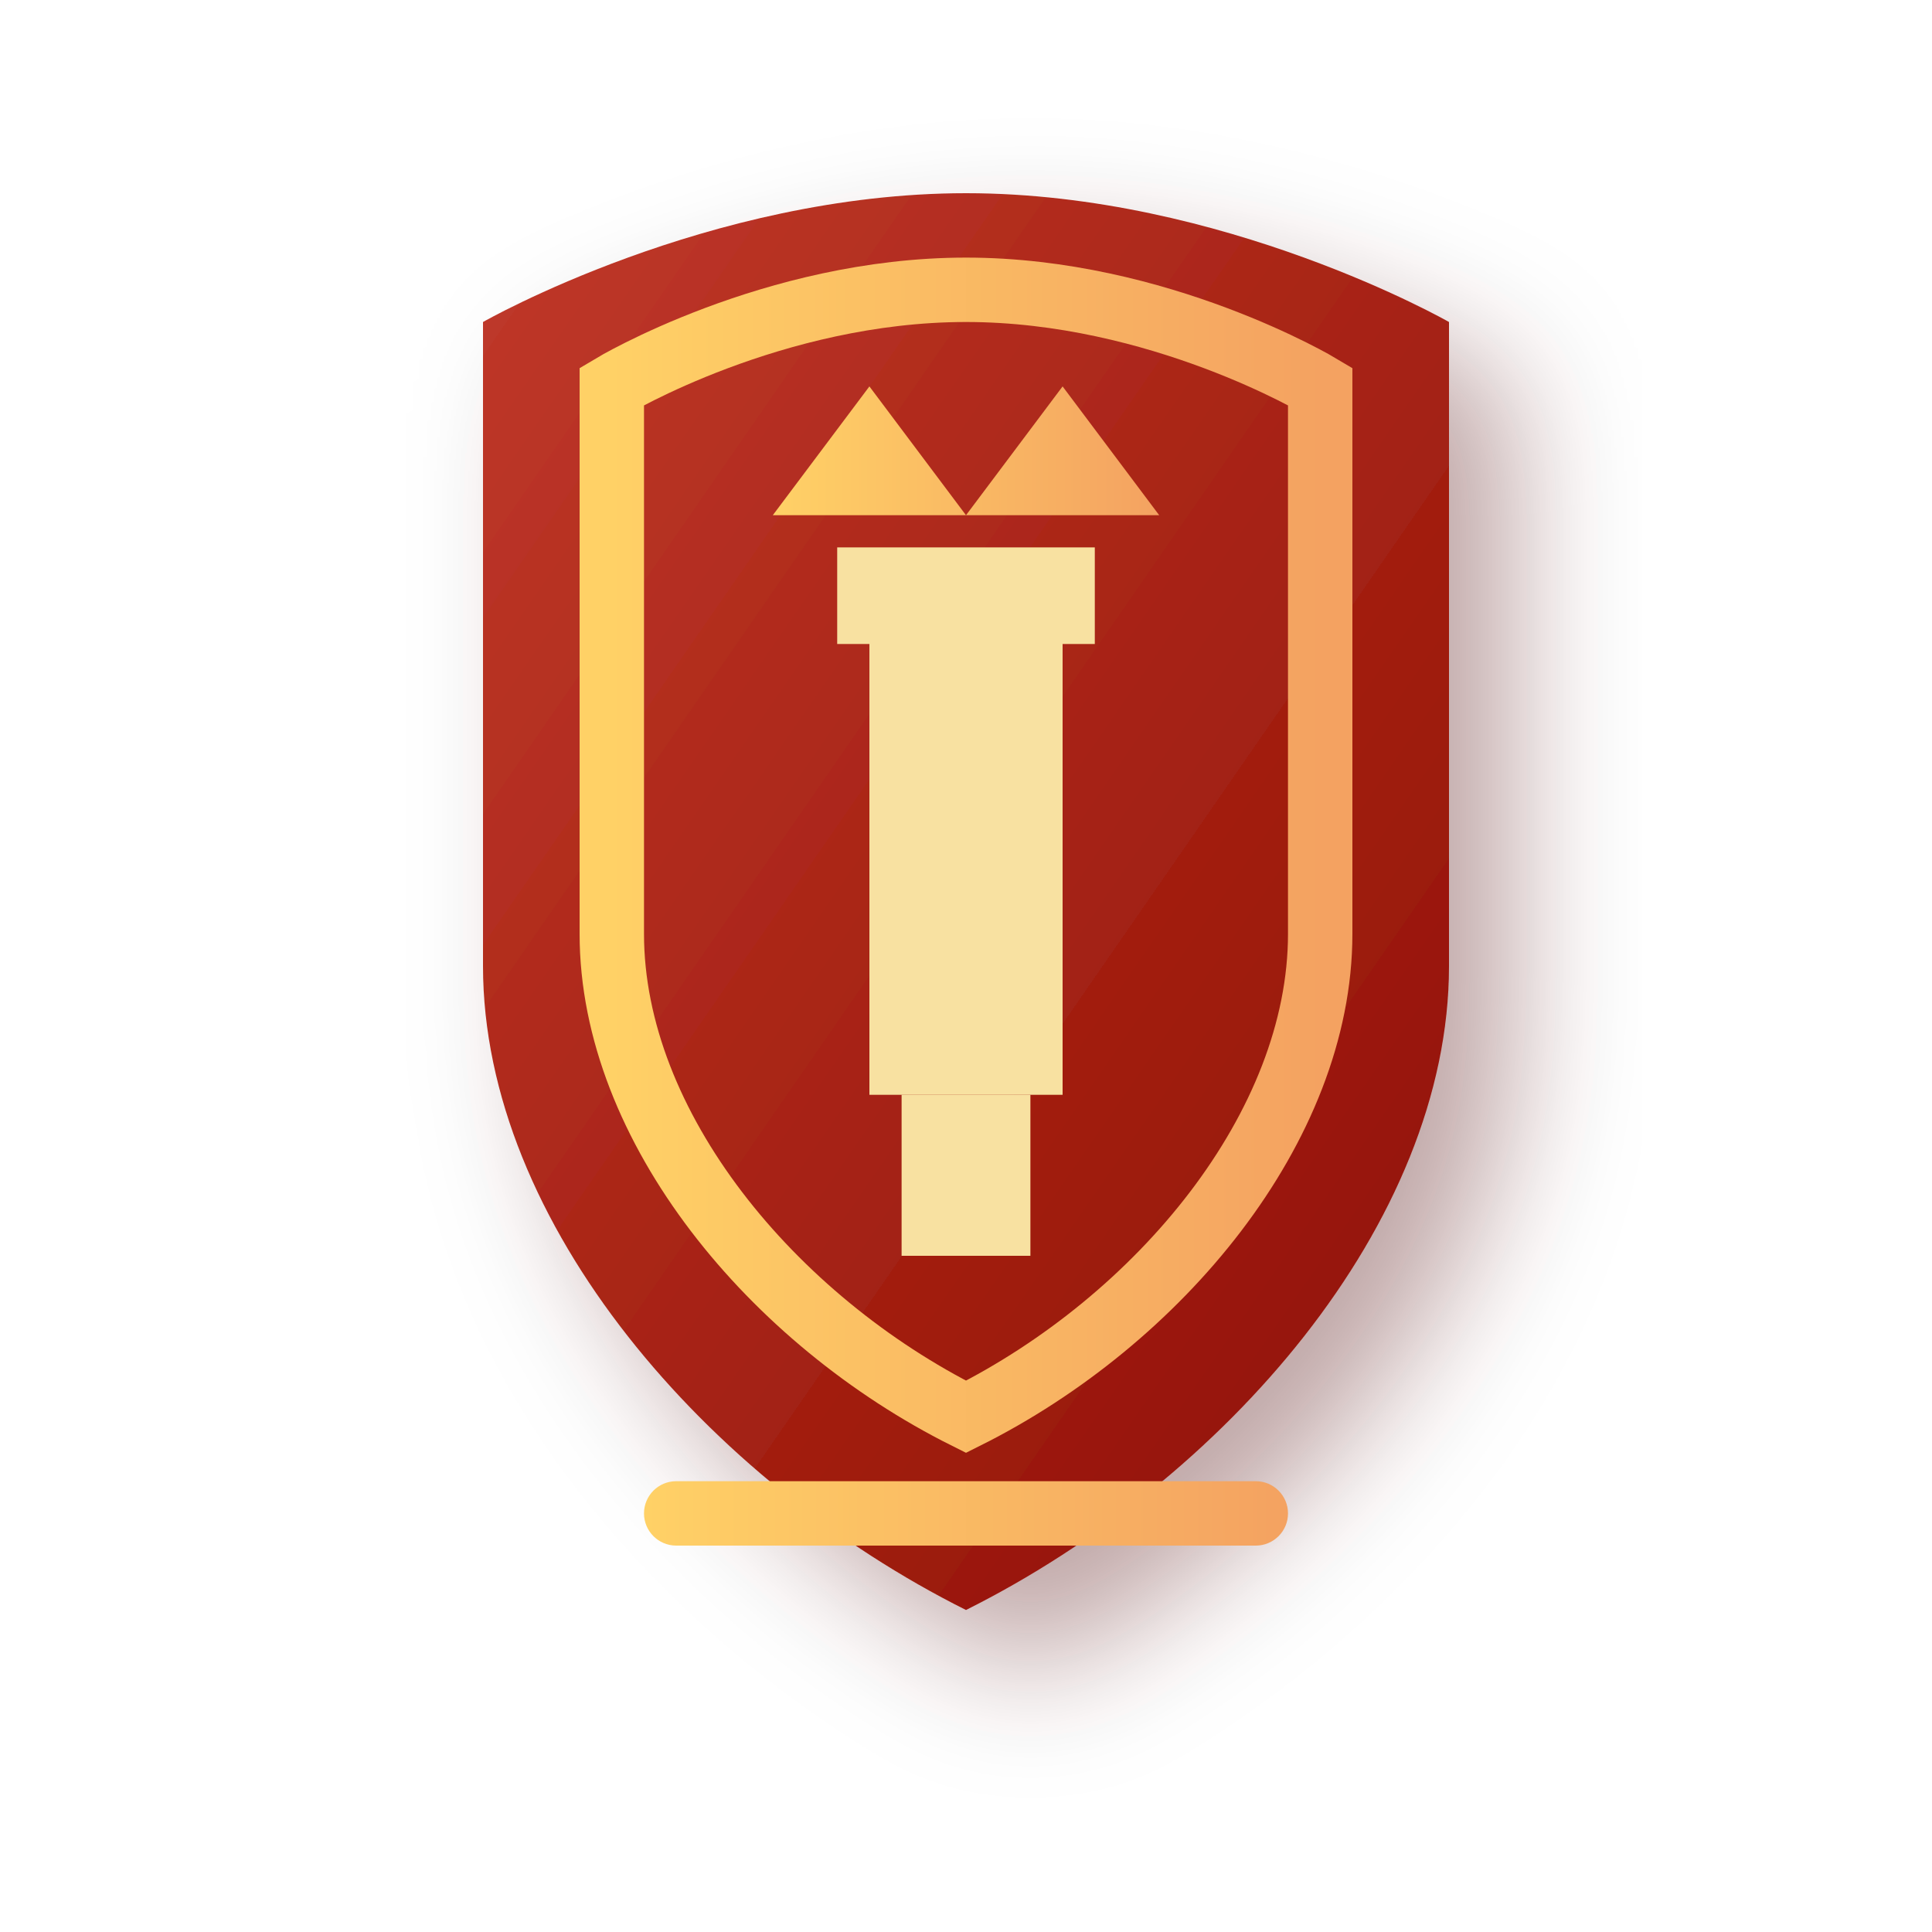
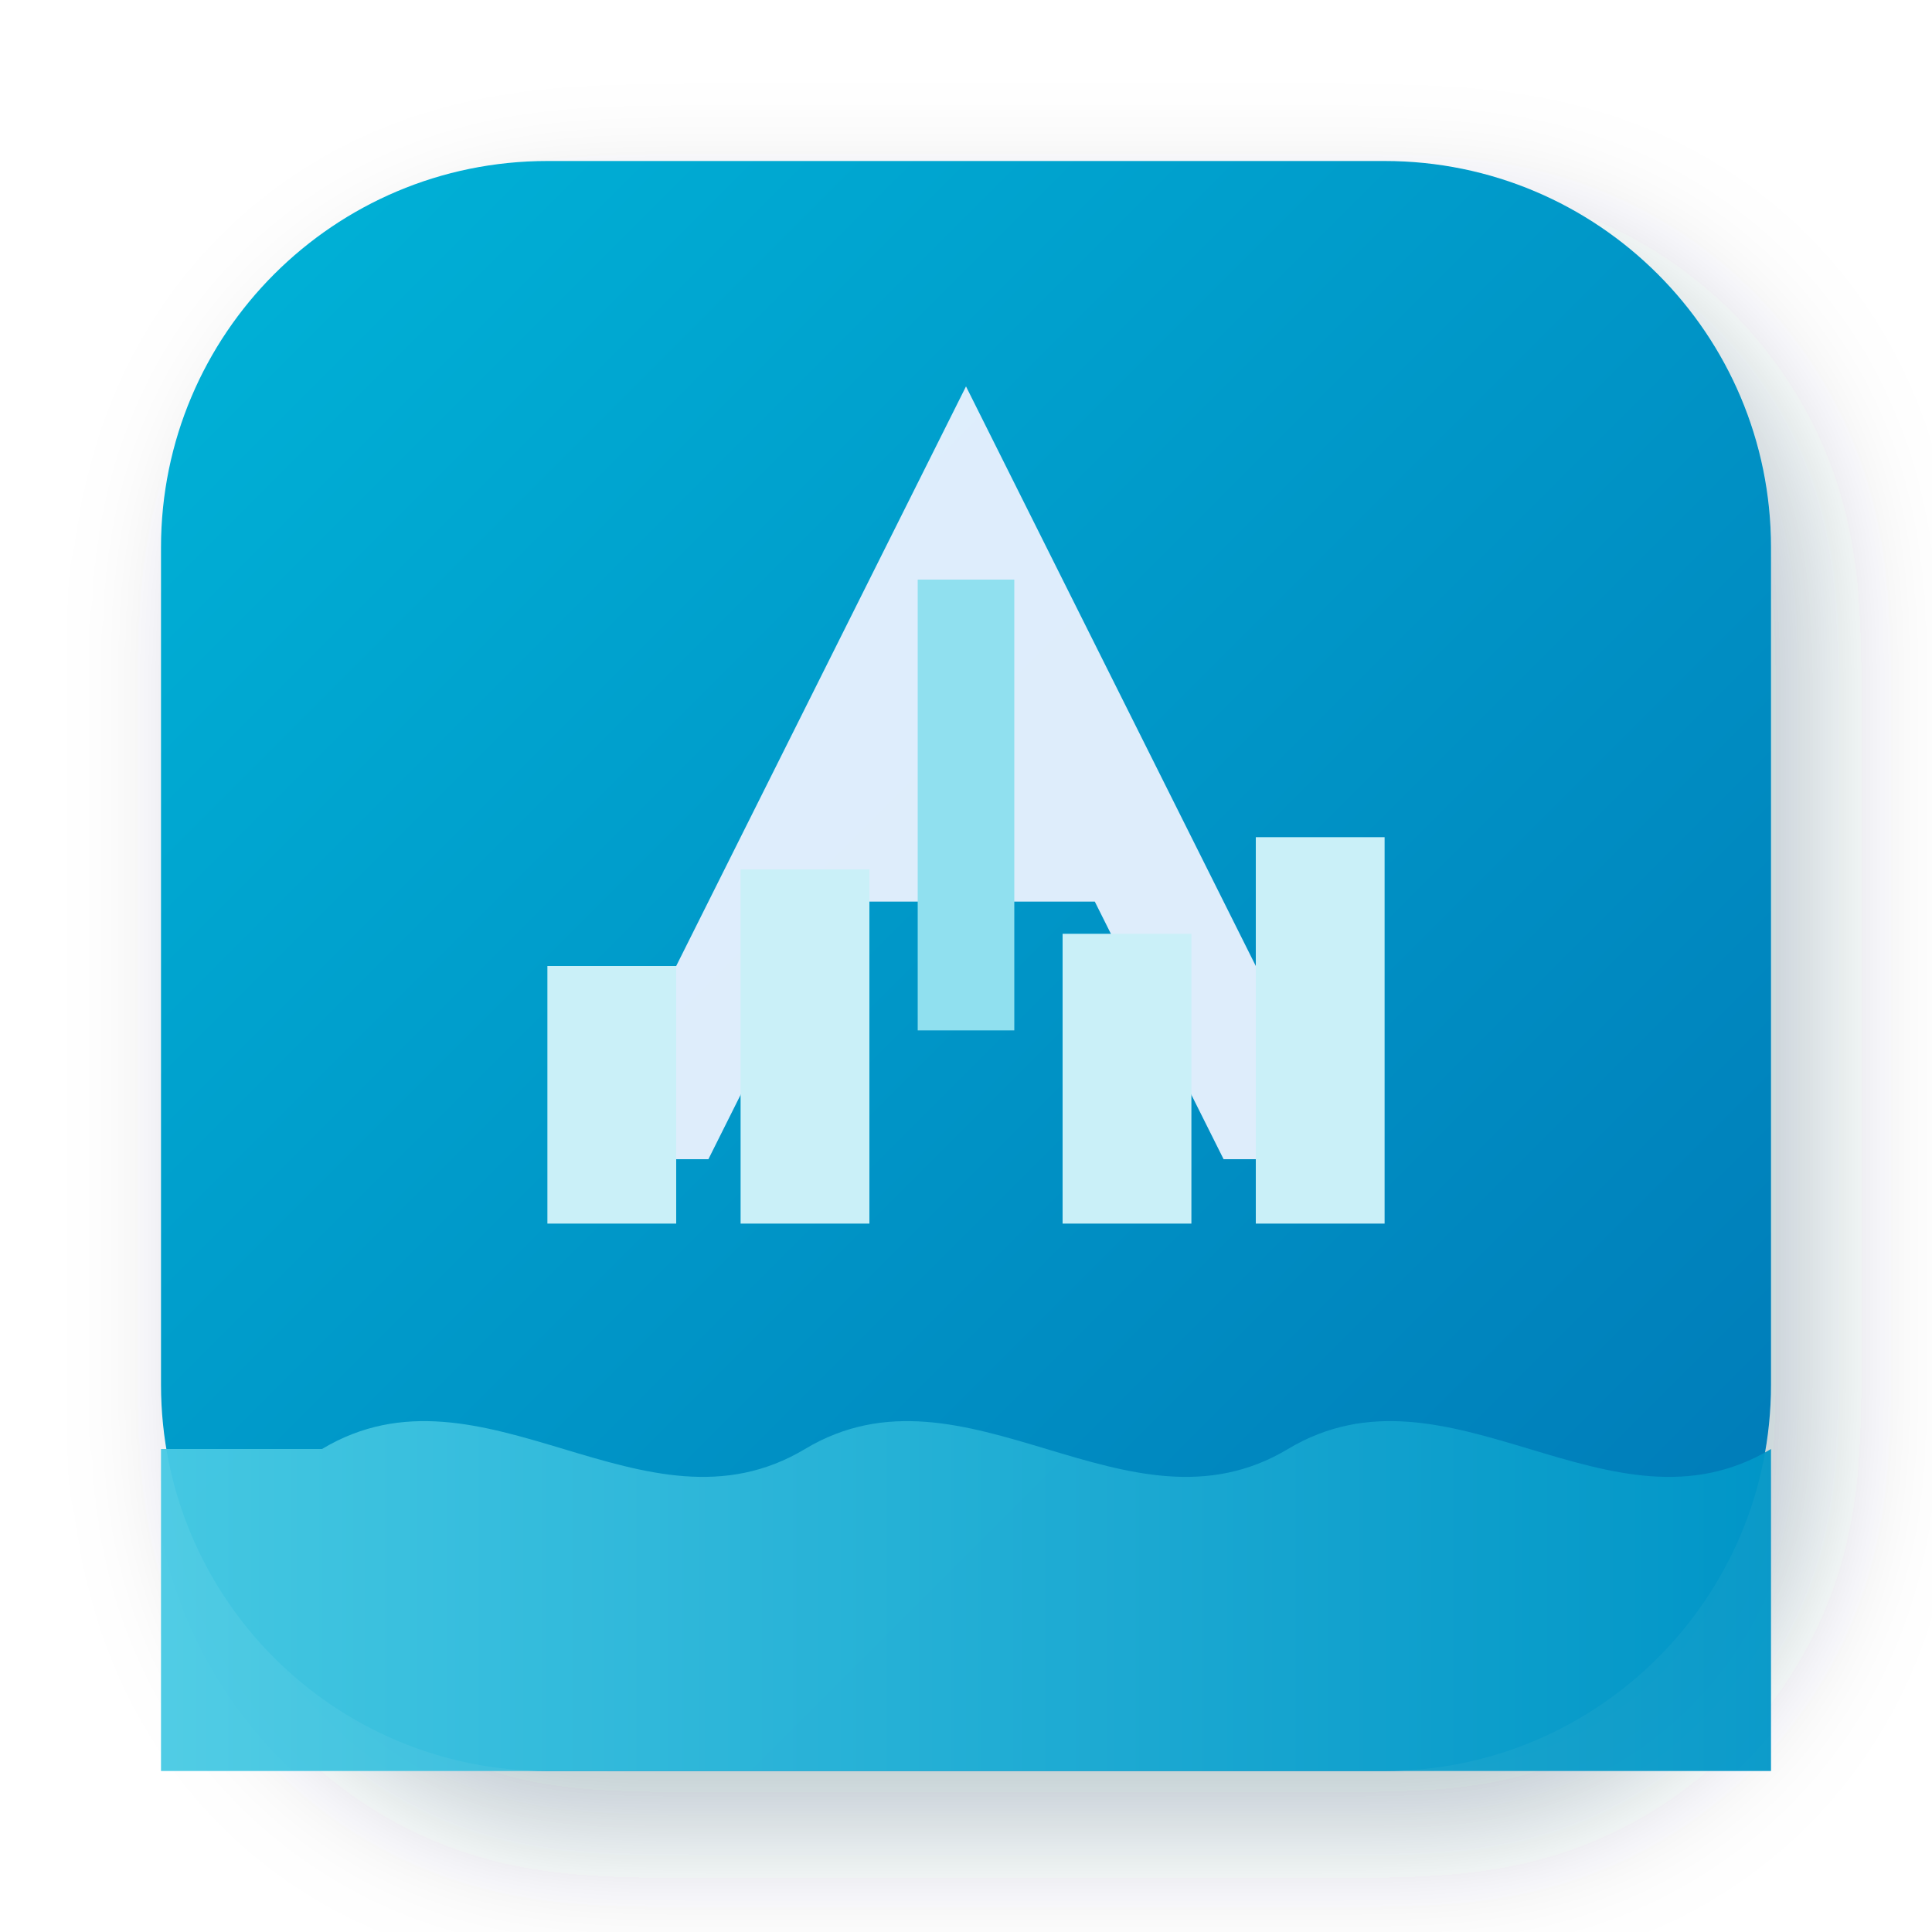
<svg xmlns="http://www.w3.org/2000/svg" width="60" height="60" viewBox="0 0 60 60">
  <defs>
-     <linearGradient id="crimsonGradient" x1="0%" y1="0%" x2="100%" y2="100%">
-       <stop offset="0%" style="stop-color:#c0392b;stop-opacity:1" />
-       <stop offset="100%" style="stop-color:#8e0e00;stop-opacity:1" />
+     <linearGradient id="azureGradient" x1="0%" y1="0%" x2="100%" y2="100%">
+       <stop offset="0%" style="stop-color:#00b4d8;stop-opacity:1" />
+       <stop offset="100%" style="stop-color:#0077b6;stop-opacity:1" />
    </linearGradient>
-     <linearGradient id="goldTrim" x1="0%" y1="0%" x2="100%" y2="0%">
-       <stop offset="0%" style="stop-color:#ffd166;stop-opacity:1" />
-       <stop offset="100%" style="stop-color:#f4a261;stop-opacity:1" />
+     <linearGradient id="seaGradient" x1="0%" y1="0%" x2="100%" y2="0%">
+       <stop offset="0%" style="stop-color:#48cae4;stop-opacity:1" />
+       <stop offset="100%" style="stop-color:#0096c7;stop-opacity:1" />
    </linearGradient>
-     <filter id="crestShadow" x="-20%" y="-20%" width="140%" height="140%">
-       <feDropShadow dx="2" dy="2" stdDeviation="2" flood-color="#4a0c0c" flood-opacity="0.35" />
+     <filter id="softShadow" x="-20%" y="-20%" width="140%" height="140%">
+       <feDropShadow dx="1.5" dy="2" stdDeviation="2" flood-color="#003049" flood-opacity="0.25" />
    </filter>
  </defs>
-   <path d="M30 6 C38 6 45 10 45 10 L45 30 C45 38 38 46 30 50 C22 46 15 38 15 30 L15 10 C15 10 22 6 30 6 Z" fill="url(#crimsonGradient)" filter="url(#crestShadow)" />
-   <path d="M30 9 C36 9 41 12 41 12 L41 29 C41 35 36 41 30 44 C24 41 19 35 19 29 L19 12 C19 12 24 9 30 9 Z" fill="none" stroke="url(#goldTrim)" stroke-width="2" />
-   <rect x="27" y="18" width="6" height="16" fill="#f8e1a1" />
-   <rect x="26" y="17" width="8" height="3" fill="#f8e1a1" />
-   <rect x="28" y="34" width="4" height="5" fill="#f8e1a1" />
-   <polygon points="24,16 27,12 30,16 33,12 36,16" fill="url(#goldTrim)" />
-   <rect x="20" y="46" width="20" height="2" rx="1" fill="url(#goldTrim)" />
+   <rect x="5" y="5" width="50" height="50" rx="12" fill="url(#azureGradient)" filter="url(#softShadow)" />
+   <polygon points="30,12 42,36 38,36 34,28 26,28 22,36 18,36" fill="#e9f1fe" opacity="0.95" />
+   <rect x="28.5" y="18" width="3" height="14" fill="#90e0ef" />
+   <rect x="17" y="30" width="4" height="8" fill="#caf0f8" />
+   <rect x="23" y="27" width="4" height="11" fill="#caf0f8" />
+   <rect x="33" y="29" width="4" height="9" fill="#caf0f8" />
+   <rect x="39" y="26" width="4" height="12" fill="#caf0f8" />
+   <path d="M10,45 C15,42 20,48 25,45 C30,42 35,48 40,45 C45,42 50,48 55,45 L55,55 L5,55 L5,45 Z" fill="url(#seaGradient)" opacity="0.95" />
</svg>
